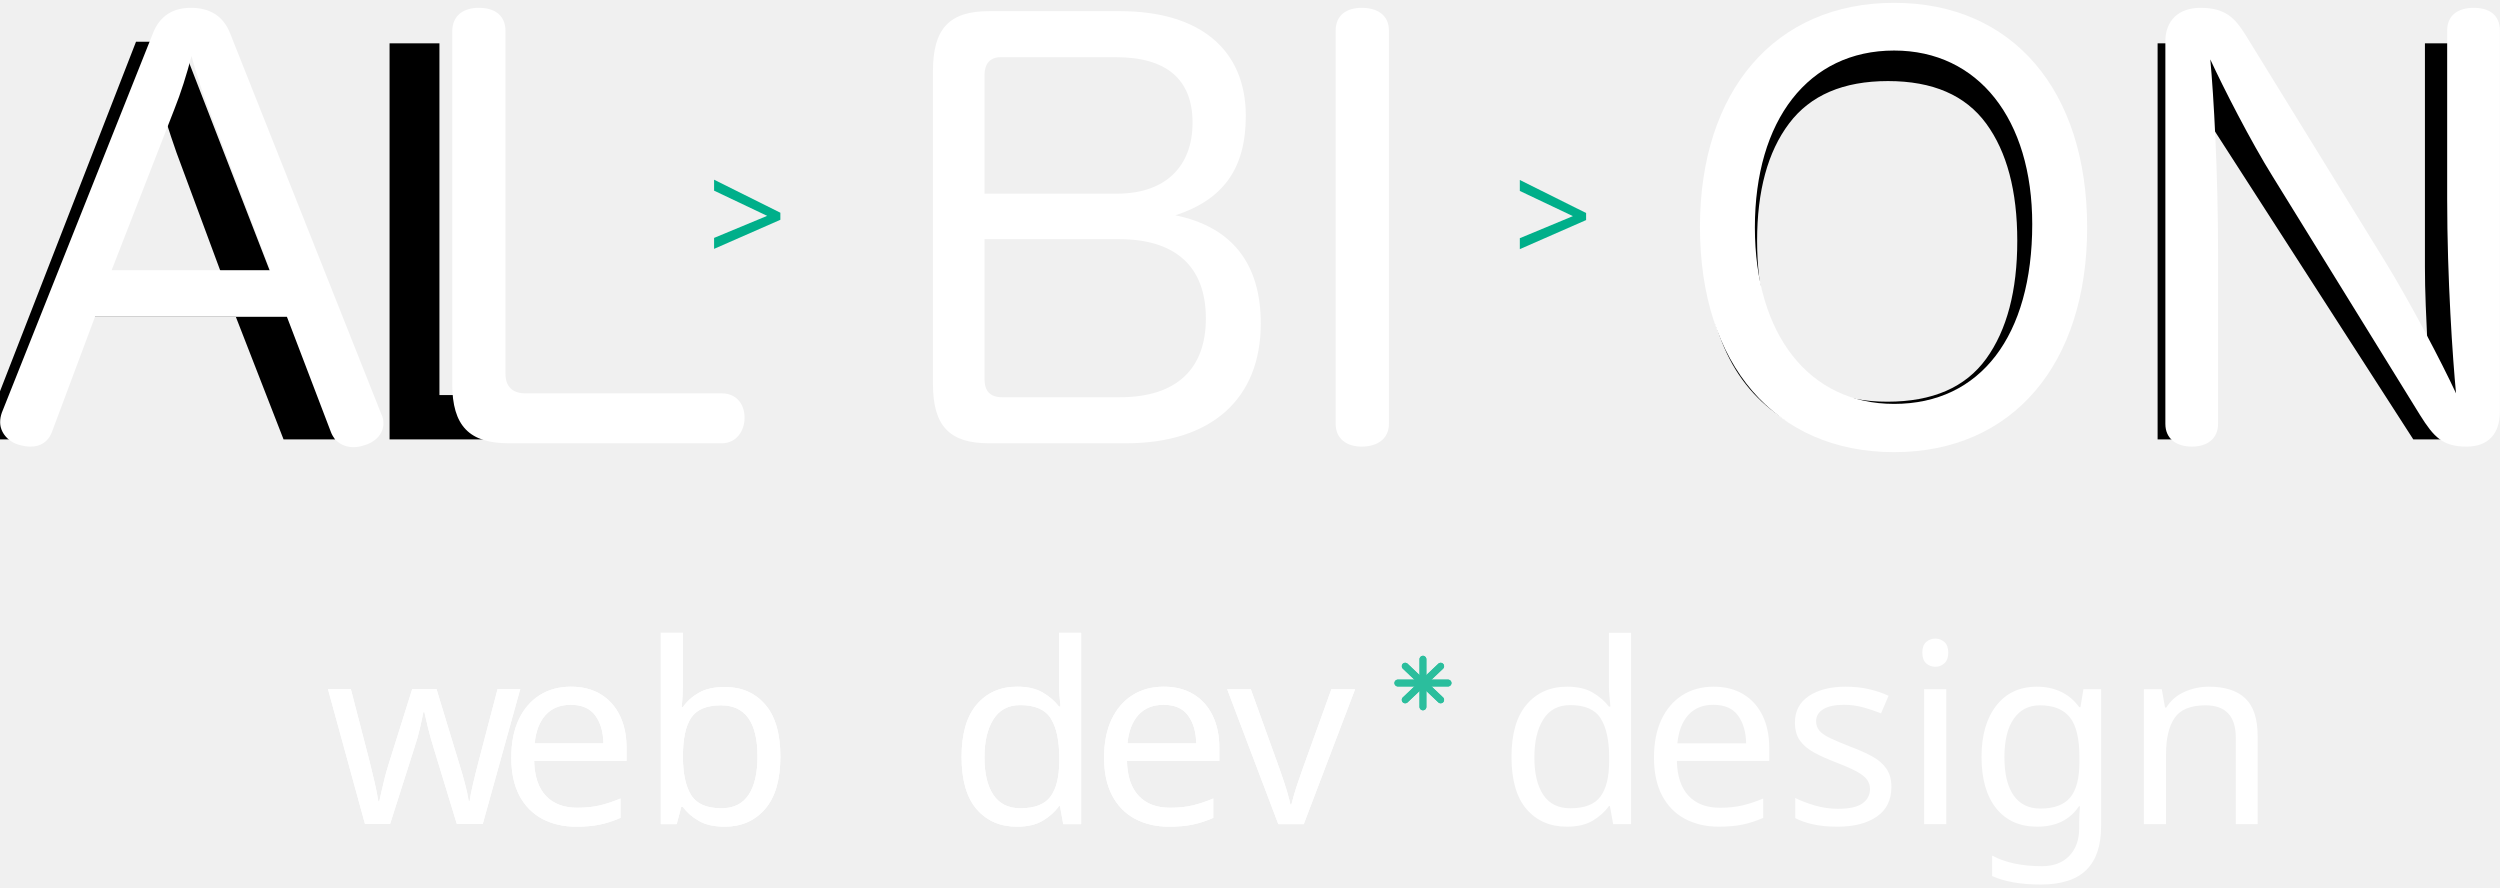
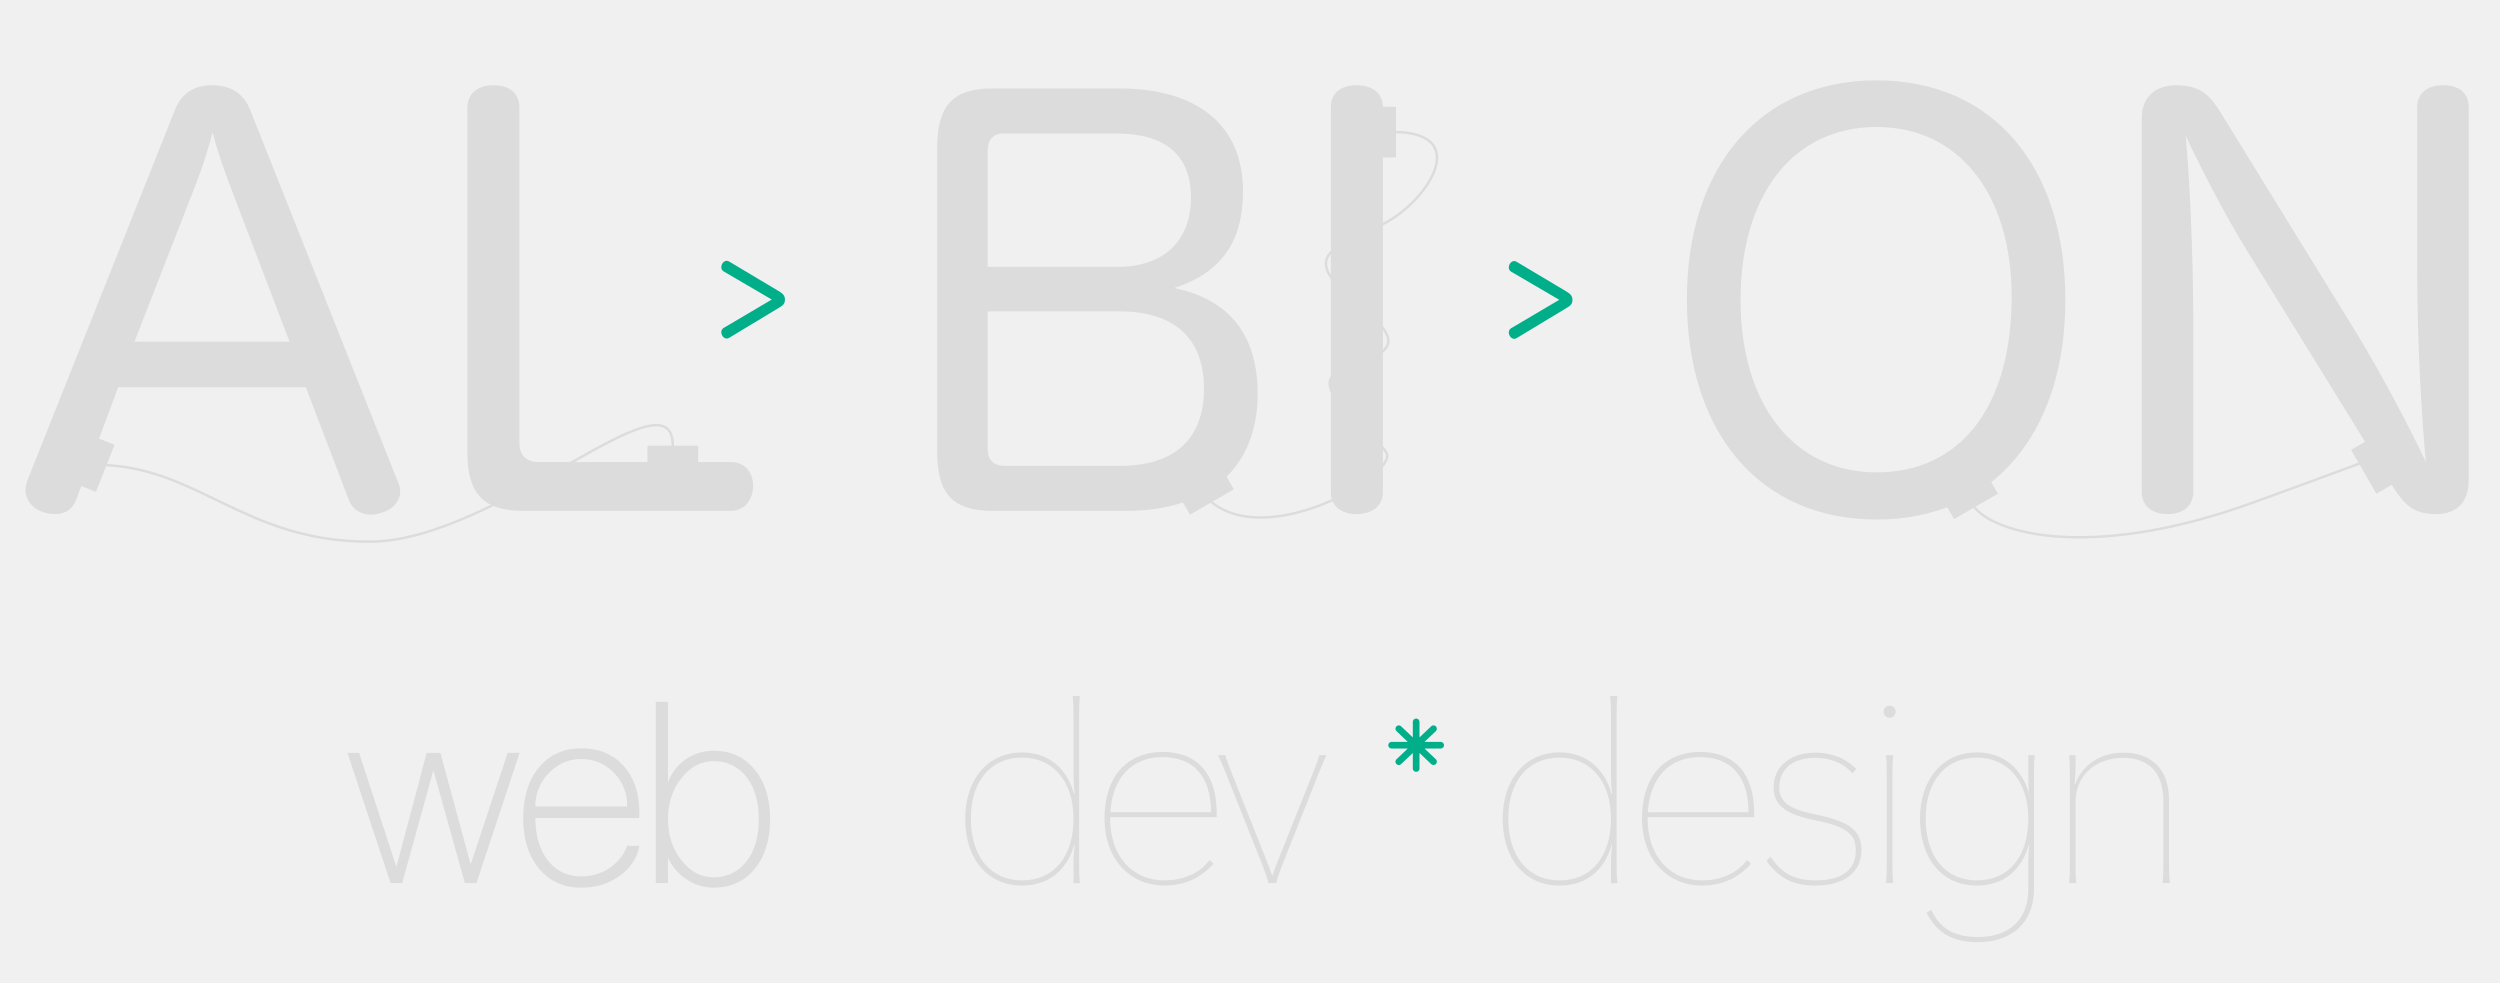
- <svg xmlns="http://www.w3.org/2000/svg" width="100%" height="100%" viewBox="0 0 524 186" version="1.1" xml:space="preserve" style="fill-rule:evenodd;clip-rule:evenodd;stroke-linejoin:round;stroke-miterlimit:1.414;">
-   <g>
-     <g>
-       <text x="198.641px" y="172.741px" style="font-family:'HiraginoSans-W0', 'Hiragino Sans', sans-serif;font-weight:100;font-size:52.77px;fill:#fff;">d<tspan x="228.509px 255.211px " y="172.741px 172.741px ">ev</tspan>
-       </text>
-       <text x="198.641px" y="172.741px" style="font-family:'HiraginoSans-W0', 'Hiragino Sans', sans-serif;font-weight:100;font-size:52.77px;fill:#fff;">d<tspan x="228.509px 255.211px " y="172.741px 172.741px ">ev</tspan>
-       </text>
-       <text x="313.902px" y="172.741px" style="font-family:'HiraginoSans-W0', 'Hiragino Sans', sans-serif;font-weight:100;font-size:52.77px;fill:#fff;">d<tspan x="343.77px 371px 393.48px 403.401px 433.269px " y="172.741px 172.741px 172.741px 172.741px 172.741px ">esign</tspan>
-       </text>
-       <text x="68.155px" y="172.741px" style="font-family:'ShreeDev0714', 'Shree Devanagari 714';font-size:52.77px;fill:#fff;">w<tspan x="104.259px 130.988px " y="172.741px 172.741px ">eb</tspan>
-       </text>
-       <text x="68.155px" y="172.741px" style="font-family:'ShreeDev0714', 'Shree Devanagari 714';font-size:52.77px;fill:#fff;">w<tspan x="104.259px 130.988px " y="172.741px 172.741px ">eb</tspan>
-       </text>
-       <path d="M298.328,137.458c0.046,0.006 0.058,0.007 0.103,0.019c0.051,0.013 0.1,0.032 0.147,0.056c0.172,0.088 0.303,0.246 0.359,0.432c0.015,0.05 0.025,0.102 0.029,0.154c0.001,0.018 0.001,0.035 0.002,0.053l0,9.988c-0.002,0.047 -0.001,0.058 -0.008,0.105c-0.01,0.069 -0.031,0.137 -0.06,0.2c-0.037,0.079 -0.089,0.151 -0.152,0.212c-0.05,0.049 -0.108,0.09 -0.17,0.122c-0.141,0.072 -0.304,0.096 -0.459,0.067c-0.069,-0.012 -0.136,-0.035 -0.198,-0.067c-0.062,-0.032 -0.12,-0.073 -0.17,-0.122c-0.101,-0.097 -0.172,-0.224 -0.203,-0.361c-0.007,-0.034 -0.012,-0.069 -0.015,-0.104c-0.001,-0.017 -0.001,-0.034 -0.002,-0.052l0,-9.988c0.002,-0.047 0.001,-0.059 0.008,-0.105c0.007,-0.052 0.021,-0.103 0.04,-0.152c0.056,-0.148 0.161,-0.274 0.296,-0.356c0.06,-0.037 0.125,-0.065 0.193,-0.082c0.051,-0.014 0.103,-0.021 0.155,-0.023c0.018,-0.001 0.035,0 0.053,0c0.017,0.001 0.035,0.002 0.052,0.004Z" style="fill:#2bbe9d;fill-rule:nonzero;" />
-       <path d="M303.564,142.45c0.018,0.002 0.036,0.003 0.054,0.006c0.035,0.005 0.07,0.013 0.104,0.024c0.12,0.037 0.23,0.105 0.315,0.197c0.049,0.053 0.09,0.113 0.121,0.177c0.046,0.097 0.071,0.204 0.071,0.312c0,0.107 -0.025,0.215 -0.071,0.311c-0.031,0.065 -0.072,0.125 -0.121,0.177c-0.061,0.066 -0.134,0.12 -0.215,0.159c-0.064,0.031 -0.134,0.052 -0.204,0.063c-0.048,0.007 -0.06,0.006 -0.107,0.008l-10.523,0c-0.047,-0.002 -0.06,-0.001 -0.107,-0.008c-0.071,-0.011 -0.14,-0.032 -0.204,-0.063c-0.081,-0.039 -0.154,-0.093 -0.215,-0.159c-0.11,-0.118 -0.178,-0.273 -0.19,-0.435c-0.005,-0.071 0,-0.143 0.016,-0.213c0.016,-0.07 0.042,-0.137 0.078,-0.199c0.036,-0.062 0.081,-0.119 0.134,-0.168c0.092,-0.085 0.206,-0.145 0.328,-0.173c0.035,-0.008 0.071,-0.014 0.107,-0.016c0.017,-0.002 0.035,-0.002 0.053,-0.002l10.523,0c0.017,0 0.035,0.001 0.053,0.002Z" style="fill:#2bbe9d;fill-rule:nonzero;" />
-       <path d="M302.023,138.918c0.04,0.004 0.051,0.005 0.091,0.013c0.09,0.018 0.177,0.054 0.253,0.105c0.064,0.043 0.121,0.096 0.169,0.156c0.114,0.146 0.167,0.334 0.148,0.518c-0.007,0.062 -0.021,0.122 -0.043,0.179c-0.027,0.072 -0.066,0.139 -0.114,0.199c-0.026,0.032 -0.034,0.038 -0.063,0.067l-7.44,7.063c-0.031,0.027 -0.038,0.035 -0.071,0.059c-0.062,0.045 -0.131,0.081 -0.204,0.104c-0.088,0.028 -0.181,0.039 -0.273,0.033c-0.185,-0.014 -0.36,-0.101 -0.483,-0.239c-0.041,-0.046 -0.076,-0.097 -0.104,-0.152c-0.035,-0.068 -0.058,-0.142 -0.07,-0.218c-0.011,-0.076 -0.011,-0.154 0.002,-0.229c0.019,-0.106 0.061,-0.208 0.123,-0.295c0.018,-0.026 0.038,-0.049 0.058,-0.072c0.011,-0.011 0.022,-0.022 0.033,-0.033l7.44,-7.063c0.012,-0.01 0.023,-0.02 0.035,-0.03c0.023,-0.02 0.048,-0.038 0.074,-0.054c0.078,-0.05 0.165,-0.084 0.255,-0.101c0.031,-0.006 0.061,-0.009 0.092,-0.011c0.015,-0.001 0.03,0 0.046,-0.001c0.015,0.001 0.03,0.001 0.046,0.002Z" style="fill:#2bbe9d;fill-rule:nonzero;" />
-       <path d="M294.568,138.917c0.041,0.004 0.051,0.004 0.091,0.011c0.091,0.017 0.178,0.051 0.256,0.101c0.026,0.016 0.051,0.034 0.074,0.054c0.012,0.01 0.023,0.02 0.035,0.03l7.44,7.063c0.029,0.029 0.037,0.036 0.063,0.068c0.048,0.059 0.087,0.127 0.114,0.199c0.033,0.086 0.049,0.178 0.047,0.27c-0.002,0.077 -0.016,0.153 -0.042,0.226c-0.026,0.072 -0.063,0.14 -0.11,0.2c-0.038,0.049 -0.082,0.092 -0.131,0.13c-0.147,0.112 -0.336,0.163 -0.52,0.141c-0.107,-0.012 -0.21,-0.049 -0.301,-0.107c-0.026,-0.016 -0.051,-0.035 -0.074,-0.054c-0.012,-0.01 -0.023,-0.021 -0.035,-0.031l-7.44,-7.063c-0.029,-0.029 -0.037,-0.035 -0.063,-0.067c-0.058,-0.072 -0.102,-0.154 -0.129,-0.242c-0.059,-0.192 -0.034,-0.405 0.068,-0.578c0.032,-0.053 0.07,-0.101 0.113,-0.145c0.055,-0.054 0.118,-0.099 0.187,-0.133c0.069,-0.034 0.143,-0.056 0.219,-0.067c0.041,-0.006 0.051,-0.005 0.092,-0.007c0.015,0.001 0.031,0.001 0.046,0.001Z" style="fill:#2bbe9d;fill-rule:nonzero;" />
-       <path d="M298.328,137.458c0.046,0.006 0.058,0.007 0.103,0.019c0.051,0.013 0.1,0.032 0.147,0.056c0.172,0.088 0.303,0.246 0.359,0.432c0.015,0.05 0.025,0.102 0.029,0.154c0.001,0.018 0.001,0.035 0.002,0.053l0,9.988c-0.002,0.047 -0.001,0.058 -0.008,0.105c-0.01,0.069 -0.031,0.137 -0.06,0.2c-0.037,0.079 -0.089,0.151 -0.152,0.212c-0.05,0.049 -0.108,0.09 -0.17,0.122c-0.141,0.072 -0.304,0.096 -0.459,0.067c-0.069,-0.012 -0.136,-0.035 -0.198,-0.067c-0.062,-0.032 -0.12,-0.073 -0.17,-0.122c-0.101,-0.097 -0.172,-0.224 -0.203,-0.361c-0.007,-0.034 -0.012,-0.069 -0.015,-0.104c-0.001,-0.017 -0.001,-0.034 -0.002,-0.052l0,-9.988c0.002,-0.047 0.001,-0.059 0.008,-0.105c0.007,-0.052 0.021,-0.103 0.04,-0.152c0.056,-0.148 0.161,-0.274 0.296,-0.356c0.06,-0.037 0.125,-0.065 0.193,-0.082c0.051,-0.014 0.103,-0.021 0.155,-0.023c0.018,-0.001 0.035,0 0.053,0c0.017,0.001 0.035,0.002 0.052,0.004Z" style="fill:#2bbe9d;fill-rule:nonzero;" />
-       <path d="M303.564,142.45c0.018,0.002 0.036,0.003 0.054,0.006c0.035,0.005 0.07,0.013 0.104,0.024c0.12,0.037 0.23,0.105 0.315,0.197c0.049,0.053 0.09,0.113 0.121,0.177c0.046,0.097 0.071,0.204 0.071,0.312c0,0.107 -0.025,0.215 -0.071,0.311c-0.031,0.065 -0.072,0.125 -0.121,0.177c-0.061,0.066 -0.134,0.12 -0.215,0.159c-0.064,0.031 -0.134,0.052 -0.204,0.063c-0.048,0.007 -0.06,0.006 -0.107,0.008l-10.523,0c-0.047,-0.002 -0.06,-0.001 -0.107,-0.008c-0.071,-0.011 -0.14,-0.032 -0.204,-0.063c-0.081,-0.039 -0.154,-0.093 -0.215,-0.159c-0.11,-0.118 -0.178,-0.273 -0.19,-0.435c-0.005,-0.071 0,-0.143 0.016,-0.213c0.016,-0.07 0.042,-0.137 0.078,-0.199c0.036,-0.062 0.081,-0.119 0.134,-0.168c0.092,-0.085 0.206,-0.145 0.328,-0.173c0.035,-0.008 0.071,-0.014 0.107,-0.016c0.017,-0.002 0.035,-0.002 0.053,-0.002l10.523,0c0.017,0 0.035,0.001 0.053,0.002Z" style="fill:#2bbe9d;fill-rule:nonzero;" />
-       <path d="M302.023,138.918c0.04,0.004 0.051,0.005 0.091,0.013c0.09,0.018 0.177,0.054 0.253,0.105c0.064,0.043 0.121,0.096 0.169,0.156c0.114,0.146 0.167,0.334 0.148,0.518c-0.007,0.062 -0.021,0.122 -0.043,0.179c-0.027,0.072 -0.066,0.139 -0.114,0.199c-0.026,0.032 -0.034,0.038 -0.063,0.067l-7.44,7.063c-0.031,0.027 -0.038,0.035 -0.071,0.059c-0.062,0.045 -0.131,0.081 -0.204,0.104c-0.088,0.028 -0.181,0.039 -0.273,0.033c-0.185,-0.014 -0.36,-0.101 -0.483,-0.239c-0.041,-0.046 -0.076,-0.097 -0.104,-0.152c-0.035,-0.068 -0.058,-0.142 -0.07,-0.218c-0.011,-0.076 -0.011,-0.154 0.002,-0.229c0.019,-0.106 0.061,-0.208 0.123,-0.295c0.018,-0.026 0.038,-0.049 0.058,-0.072c0.011,-0.011 0.022,-0.022 0.033,-0.033l7.44,-7.063c0.012,-0.01 0.023,-0.02 0.035,-0.03c0.023,-0.02 0.048,-0.038 0.074,-0.054c0.078,-0.05 0.165,-0.084 0.255,-0.101c0.031,-0.006 0.061,-0.009 0.092,-0.011c0.015,-0.001 0.03,0 0.046,-0.001c0.015,0.001 0.03,0.001 0.046,0.002Z" style="fill:#2bbe9d;fill-rule:nonzero;" />
-       <path d="M294.568,138.917c0.041,0.004 0.051,0.004 0.091,0.011c0.091,0.017 0.178,0.051 0.256,0.101c0.026,0.016 0.051,0.034 0.074,0.054c0.012,0.01 0.023,0.02 0.035,0.03l7.44,7.063c0.029,0.029 0.037,0.036 0.063,0.068c0.048,0.059 0.087,0.127 0.114,0.199c0.033,0.086 0.049,0.178 0.047,0.27c-0.002,0.077 -0.016,0.153 -0.042,0.226c-0.026,0.072 -0.063,0.14 -0.11,0.2c-0.038,0.049 -0.082,0.092 -0.131,0.13c-0.147,0.112 -0.336,0.163 -0.52,0.141c-0.107,-0.012 -0.21,-0.049 -0.301,-0.107c-0.026,-0.016 -0.051,-0.035 -0.074,-0.054c-0.012,-0.01 -0.023,-0.021 -0.035,-0.031l-7.44,-7.063c-0.029,-0.029 -0.037,-0.035 -0.063,-0.067c-0.058,-0.072 -0.102,-0.154 -0.129,-0.242c-0.059,-0.192 -0.034,-0.405 0.068,-0.578c0.032,-0.053 0.07,-0.101 0.113,-0.145c0.055,-0.054 0.118,-0.099 0.187,-0.133c0.069,-0.034 0.143,-0.056 0.219,-0.067c0.041,-0.006 0.051,-0.005 0.092,-0.007c0.015,0.001 0.031,0.001 0.046,0.001Z" style="fill:#2bbe9d;fill-rule:nonzero;" />
-     </g>
-     <text x="-3.925px" y="92.098px" style="font-family:'HiraMaruPro-W4', 'Hiragino Maru Gothic Pro', sans-serif;font-size:116.269px;">AL</text>
-     <g>
-       <path d="M19.91,66.403l40.23,0l9.185,24.067c0.814,2.21 2.674,3.256 4.767,3.256c0.697,0 1.395,-0.116 2.093,-0.349c2.325,-0.581 4.185,-2.325 4.185,-4.651c0,-0.697 -0.116,-1.279 -0.465,-1.976l-31.625,-79.645c-1.511,-3.953 -4.534,-5.464 -8.255,-5.464c-3.604,0 -6.511,1.511 -8.023,5.464l-31.625,79.412c-0.233,0.698 -0.349,1.279 -0.349,1.977c0,2.209 1.744,4.186 4.07,4.767c0.814,0.232 1.511,0.349 2.325,0.349c1.977,0 3.721,-0.93 4.535,-3.256l8.952,-23.951Zm3.488,-9.767l13.139,-33.718c1.395,-3.488 2.558,-7.209 3.604,-11.162c1.047,3.953 2.326,7.674 3.605,11.046l12.905,33.834l-33.253,0Z" style="fill:#fff;fill-rule:nonzero;" />
-       <path d="M94.788,80.471c0,8.837 3.604,12.441 11.859,12.441l44.648,0c3.023,0 4.767,-2.558 4.767,-5.348c0,-2.907 -1.744,-5.116 -4.767,-5.116l-41.16,0c-2.674,0 -4.185,-1.395 -4.185,-4.07l0,-71.854c0,-3.372 -2.326,-4.883 -5.581,-4.883c-3.14,0 -5.581,1.511 -5.581,4.999l0,73.831Z" style="fill:#fff;fill-rule:nonzero;" />
-     </g>
-     <g>
-       <path d="M236.007,92.912c17.905,0 28.253,-9.301 28.253,-25.114c0,-12.557 -6.046,-20.231 -17.905,-22.673c9.999,-3.255 14.766,-9.766 14.766,-20.812c0,-13.952 -9.651,-21.975 -26.393,-21.975l-27.44,0c-8.255,0 -11.743,3.605 -11.743,12.557l0,65.576c0,8.837 3.488,12.441 11.743,12.441l28.719,0Zm-29.649,-52.321l0,-24.882c0,-2.325 1.163,-3.72 3.372,-3.72l24.184,0c10.58,0 16.045,4.65 16.045,13.719c0,9.302 -5.814,14.883 -15.813,14.883l-27.788,0Zm0,9.534l28.137,0c11.86,0 18.254,5.697 18.254,16.626c0,10.697 -6.278,16.511 -18.021,16.511l-24.649,0c-2.558,0 -3.721,-1.279 -3.721,-3.837l0,-29.3Z" style="fill:#fff;fill-rule:nonzero;" />
-       <path d="M279.956,88.843c0,3.139 2.326,4.767 5.465,4.767c3.256,0 5.697,-1.628 5.697,-4.767l0,-82.435c0,-3.256 -2.441,-4.767 -5.697,-4.767c-3.139,0 -5.465,1.511 -5.465,4.767l0,82.435Z" style="fill:#fff;fill-rule:nonzero;" />
-     </g>
-     <text x="350.149px" y="92.098px" style="font-family:'HiraMaruPro-W4', 'Hiragino Maru Gothic Pro', sans-serif;font-size:116.269px;">ON</text>
-     <g>
-       <path d="M397.006,0.594c-24.998,0 -40.695,18.487 -40.695,46.973c0,28.835 15.813,47.205 40.695,47.205c24.881,0 40.461,-18.486 40.461,-47.089c0,-28.718 -15.58,-47.089 -40.461,-47.089Zm0,9.999c17.673,0 28.951,14.418 28.951,36.393c0,23.37 -10.813,37.671 -28.951,37.671c-17.79,0 -29.184,-14.534 -29.184,-36.974c0,-22.44 11.162,-37.09 29.184,-37.09Z" style="fill:#fff;fill-rule:nonzero;" />
-       <path d="M512.926,41.637c0,16.743 1.163,33.602 1.861,40.811c-3.023,-6.511 -9.535,-18.952 -14.883,-27.672l-29.3,-47.555c-2.209,-3.488 -4.186,-5.58 -9.418,-5.58c-4.534,0 -7.325,2.674 -7.325,6.976l0,80.226c0,3.139 2.326,4.767 5.581,4.767c3.14,0 5.465,-1.628 5.465,-4.767l0,-35.695c0,-17.092 -0.93,-33.253 -1.628,-40.694c2.674,5.813 8.488,17.208 13.139,24.649l30.811,49.879c2.907,4.651 4.767,6.628 9.767,6.628c4.65,0 6.976,-2.791 6.976,-7.325l0,-79.877c0,-3.256 -2.209,-4.767 -5.465,-4.767c-3.255,0 -5.581,1.511 -5.581,4.767l0,35.229Z" style="fill:#fff;fill-rule:nonzero;" />
-     </g>
-     <text x="148.205px" y="55.585px" style="font-family:'HiraMaruPro-W4', 'Hiragino Maru Gothic Pro', sans-serif;font-size:29.481px;fill:#00af8a;">&gt;</text>
-     <text x="317.084px" y="55.643px" style="font-family:'HiraMaruPro-W4', 'Hiragino Maru Gothic Pro', sans-serif;font-size:29.481px;fill:#00af8a;">&gt;</text>
-   </g>
+ <svg xmlns="http://www.w3.org/2000/svg" viewBox="0 0 351 138" fill-rule="evenodd" clip-rule="evenodd" stroke-linecap="round" stroke-linejoin="round" stroke-miterlimit="1.5">
+   <path fill="none" d="M0 0h350.766v137.318H0z" />
+   <path d="M151.51 100.322c0-1.21.035-1.866.104-2.592h-1.002c.069.726.104 1.382.104 2.592v7.808c0 1.312.069 2.798.172 3.282h-.103c-1.002-3.593-3.628-5.77-7.29-5.77-4.768 0-7.981 3.731-7.981 9.294 0 5.7 3.144 9.397 7.981 9.397 3.697 0 6.322-2.108 7.324-5.735h.069a20.5 20.5 0 0 0-.172 2.591v2.833l.898-.035c-.069-.725-.104-1.416-.104-2.591v-21.074zm-8.015 23.285c-4.422 0-7.186-3.385-7.186-8.671 0-5.252 2.764-8.568 7.186-8.568 4.388 0 7.221 3.351 7.221 8.568 0 5.355-2.764 8.671-7.221 8.671zM170.823 114.728v-.621c0-5.459-2.729-8.534-7.566-8.534-5.079 0-8.188 3.524-8.188 9.328 0 5.597 3.455 9.432 8.464 9.432 2.108 0 4.077-.656 5.528-1.831.449-.346 1.002-.864 1.313-1.244l-.553-.518c-.38.518-.829.967-1.382 1.382-1.313.967-3.075 1.485-4.906 1.485-4.629 0-7.67-3.454-7.67-8.706v-.173h14.96zm-14.925-.691c.276-4.836 3.006-7.738 7.324-7.738 4.388 0 6.806 2.763 6.806 7.738h-14.13zM185.23 106.022c-.173.622-.38 1.244-.933 2.591l-4.871 12.231a33.383 33.383 0 0 0-.795 2.142 46.026 46.026 0 0 0-.795-2.142l-4.871-12.231c-.553-1.347-.76-1.969-.933-2.591h-1.036c.345.657.622 1.313 1.14 2.591l5.078 12.783c.45 1.14.691 1.866.864 2.591h1.106c.172-.725.414-1.451.863-2.591l5.079-12.783c.587-1.451.829-2.004 1.14-2.591h-1.036zM226.971 100.322c0-1.21.035-1.866.104-2.592h-1.002c.069.726.104 1.382.104 2.592v7.808c0 1.312.069 2.798.172 3.282h-.103c-1.002-3.593-3.628-5.77-7.29-5.77-4.768 0-7.981 3.731-7.981 9.294 0 5.7 3.144 9.397 7.981 9.397 3.697 0 6.322-2.108 7.324-5.735h.069a20.5 20.5 0 0 0-.172 2.591v2.833l.898-.035c-.069-.725-.104-1.416-.104-2.591v-21.074zm-8.015 23.285c-4.422 0-7.186-3.385-7.186-8.671 0-5.252 2.764-8.568 7.186-8.568 4.388 0 7.221 3.351 7.221 8.568 0 5.355-2.764 8.671-7.221 8.671zM246.284 114.728v-.621c0-5.459-2.729-8.534-7.566-8.534-5.079 0-8.188 3.524-8.188 9.328 0 5.597 3.455 9.432 8.464 9.432 2.108 0 4.077-.656 5.528-1.831.449-.346 1.002-.864 1.313-1.244l-.553-.518c-.38.518-.829.967-1.382 1.382-1.313.967-3.075 1.485-4.906 1.485-4.629 0-7.67-3.454-7.67-8.706v-.173h14.96zm-14.925-.691c.276-4.836 3.006-7.738 7.324-7.738 4.388 0 6.806 2.763 6.806 7.738h-14.13zM248.011 120.844a8.045 8.045 0 0 0 1.97 2.072c1.278.968 2.867 1.417 4.906 1.417 4.042 0 6.46-1.866 6.46-4.975 0-2.729-1.658-4.042-6.46-5.01-3.662-.725-5.079-1.762-5.079-3.8 0-2.591 1.9-4.146 5.079-4.146 1.174 0 2.314.242 3.316.726.795.414 1.451.933 1.866 1.451l.553-.588c-.553-.621-1.417-1.243-2.28-1.623-1.037-.449-2.177-.691-3.455-.691-3.524 0-5.874 1.934-5.874 4.871 0 2.453 1.624 3.766 5.735 4.595 4.457.898 5.805 1.9 5.805 4.284 0 2.729-2.004 4.18-5.632 4.18-1.865 0-3.42-.414-4.526-1.312a8.292 8.292 0 0 1-1.796-2.004l-.588.553zM265.32 99.078c-.483 0-.863.345-.863.829 0 .518.38.864.863.864.484 0 .83-.346.83-.864 0-.484-.346-.829-.83-.829zm-.518 6.944c.069.726.104 1.382.104 2.591v12.783c0 1.175-.035 1.866-.104 2.591h1.002c-.069-.725-.104-1.416-.104-2.591v-12.783c0-1.209.035-1.865.104-2.591h-1.002zM284.771 106.022v2.833c0 .795.035 1.762.104 2.557-1.037-3.593-3.662-5.77-7.324-5.77-4.768 0-7.981 3.731-7.981 9.294 0 5.7 3.144 9.397 7.981 9.397 3.765 0 6.391-2.211 7.358-5.942-.069.691-.138 1.9-.138 2.763v3.732c0 4.18-2.625 6.668-7.048 6.668-2.073 0-3.593-.449-4.733-1.348-.76-.622-1.347-1.451-1.865-2.487l-.657.449c.622 1.14 1.313 2.004 2.142 2.66 1.313 1.002 2.937 1.451 5.113 1.451 4.803 0 7.843-2.833 7.843-7.393v-16.273c0-1.209.034-1.865.104-2.591h-.899zm-7.22 17.585c-4.423 0-7.187-3.385-7.187-8.671 0-5.252 2.764-8.568 7.187-8.568 4.387 0 7.22 3.351 7.22 8.568 0 5.355-2.764 8.671-7.22 8.671zM304.637 123.987a26.324 26.324 0 0 1-.104-2.591v-9.086c0-4.215-2.349-6.633-6.391-6.633-3.282 0-5.805 1.727-6.772 4.387h-.104c.104-.794.139-1.796.139-2.591v-1.451h-.899c.069.726.104 1.382.104 2.591v12.783c0 1.175-.035 1.866-.104 2.591h1.002c-.069-.725-.103-1.416-.103-2.591v-8.81c0-3.627 2.694-6.149 6.668-6.184 3.696 0 5.666 2.142 5.666 6.115v8.879c0 1.14-.035 1.831-.104 2.591h1.002zM54.837 123.987l-6.051-18.282h1.631l5.236 16.008 4.249-16.008h1.931l4.249 15.664 5.193-15.664h1.673l-6.051 18.282h-1.631l-4.42-15.836-4.378 15.836h-1.631zM81.607 124.631c-2.46 0-4.435-.887-5.923-2.661-1.487-1.802-2.231-4.177-2.231-7.124s.744-5.322 2.231-7.124c1.488-1.774 3.463-2.661 5.923-2.661 2.461 0 4.435.815 5.923 2.446 1.488 1.631 2.231 3.805 2.231 6.524v.815H75.169c0 2.489.587 4.478 1.76 5.966 1.173 1.487 2.733 2.231 4.678 2.231 1.459 0 2.775-.386 3.949-1.158 1.201-.802 2.031-1.846 2.489-3.133h1.716c-.286 1.688-1.201 3.09-2.746 4.205-1.545 1.116-3.348 1.674-5.408 1.674zm-6.438-11.416h12.876v-.644c-.143-1.688-.83-3.118-2.06-4.291-1.259-1.145-2.718-1.717-4.378-1.717-1.659 0-3.104.586-4.335 1.76-1.258 1.201-1.959 2.675-2.103 4.42v.472zM100.18 124.631c-1.345 0-2.604-.386-3.777-1.159-1.144-.743-2.017-1.759-2.618-3.047v3.562h-1.717v-25.45h1.717v11.288c.486-1.316 1.316-2.389 2.489-3.219a6.774 6.774 0 0 1 3.906-1.202c2.403 0 4.32.873 5.751 2.618 1.459 1.745 2.189 4.077 2.189 6.996 0 2.918-.73 5.25-2.189 6.995-1.431 1.746-3.348 2.618-5.751 2.618zm0-1.459c1.917 0 3.462-.744 4.635-2.232 1.144-1.487 1.717-3.462 1.717-5.922 0-2.461-.573-4.435-1.717-5.923-1.173-1.488-2.718-2.232-4.635-2.232-1.774 0-3.276.801-4.507 2.404-1.259 1.573-1.888 3.49-1.888 5.751 0 2.26.629 4.177 1.888 5.751 1.231 1.602 2.733 2.403 4.507 2.403z" fill="#dcdcdc" fill-rule="nonzero" />
+   <path d="M198.357 103.53v-2.175c.001-.031.001-.038.005-.069a.468.468 0 0 1 .448-.401h.035l.034.003c.03.004.038.004.067.012a.475.475 0 0 1 .35.421l.002.034v2.175l1.641-1.558.023-.02a.48.48 0 0 1 .276-.109l.03-.001.03.002c.026.003.033.003.059.008a.468.468 0 0 1 .374.51.495.495 0 0 1-.103.247c-.017.021-.022.026-.041.045l-1.581 1.5h2.266l.035.002a.417.417 0 0 1 .103.019.483.483 0 0 1 .285.246.462.462 0 0 1 0 .408.476.476 0 0 1-.353.261c-.031.004-.039.004-.07.005h-2.266l1.581 1.501c.019.019.024.023.041.044a.485.485 0 0 1 .078.455.491.491 0 0 1-.158.216.476.476 0 0 1-.586-.013l-.023-.02-1.641-1.559v2.175c-.002.031-.001.039-.005.069a.472.472 0 0 1-.792.27.477.477 0 0 1-.143-.304l-.001-.035v-2.175l-1.642 1.559c-.02.018-.024.022-.046.038a.467.467 0 0 1-.742-.309.472.472 0 0 1 .12-.39l.021-.021 1.581-1.501h-2.266c-.031-.001-.039-.001-.07-.005a.465.465 0 0 1-.399-.43.47.47 0 0 1 .434-.504l.035-.002h2.266l-1.581-1.5a.465.465 0 0 1-.081-.581.465.465 0 0 1 .34-.226c.027-.004.033-.003.06-.005a.3.3 0 0 0 .03.001c.027.002.034.002.06.007a.483.483 0 0 1 .216.102l.022.02 1.642 1.558z" fill="#00af8a" />
+   <path d="M16.599 54.368h26.338l6.014 15.757c.533 1.446 1.75 2.131 3.121 2.131a4.32 4.32 0 0 0 1.37-.228c1.522-.381 2.74-1.522 2.74-3.045 0-.457-.076-.837-.304-1.294L35.173 15.546c-.99-2.588-2.969-3.578-5.405-3.578-2.36 0-4.263.99-5.252 3.578L3.811 67.537c-.153.457-.229.837-.229 1.294 0 1.446 1.142 2.74 2.665 3.121.532.152.989.228 1.522.228 1.294 0 2.436-.609 2.969-2.131l5.861-15.681zm2.284-6.394l8.601-22.076c.914-2.283 1.675-4.719 2.36-7.307.685 2.588 1.523 5.024 2.36 7.231l8.449 22.152h-21.77zM65.621 63.579c0 5.785 2.36 8.145 7.765 8.145h29.23c1.979 0 3.121-1.675 3.121-3.502 0-1.903-1.142-3.349-3.121-3.349H75.669c-1.75 0-2.74-.914-2.74-2.665V15.165c0-2.207-1.522-3.197-3.654-3.197-2.055 0-3.654.99-3.654 3.273v48.338zM158.077 71.724c11.723 0 18.498-6.09 18.498-16.443 0-8.221-3.959-13.245-11.723-14.843 6.546-2.132 9.667-6.395 9.667-13.626 0-9.135-6.318-14.387-17.279-14.387h-17.965c-5.405 0-7.688 2.36-7.688 8.221v42.933c0 5.785 2.283 8.145 7.688 8.145h18.802zm-19.411-34.255v-16.29c0-1.523.761-2.436 2.208-2.436h15.833c6.927 0 10.505 3.045 10.505 8.982 0 6.09-3.806 9.744-10.353 9.744h-18.193zm0 6.242h18.421c7.765 0 11.952 3.73 11.952 10.885 0 7.003-4.111 10.81-11.799 10.81h-16.138c-1.675 0-2.436-.838-2.436-2.512V43.711zM186.851 69.059c0 2.056 1.522 3.121 3.578 3.121 2.131 0 3.73-1.065 3.73-3.121v-53.97c0-2.131-1.599-3.121-3.73-3.121-2.056 0-3.578.99-3.578 3.121v53.97zM263.483 11.283c-16.366 0-26.643 12.103-26.643 30.753 0 18.878 10.353 30.906 26.643 30.906s26.49-12.104 26.49-30.83c0-18.802-10.2-30.829-26.49-30.829zm0 6.547c11.57 0 18.954 9.439 18.954 23.826 0 15.3-7.079 24.663-18.954 24.663-11.647 0-19.107-9.515-19.107-24.207 0-14.691 7.308-24.282 19.107-24.282zM339.376 38.154c0 10.962.761 21.999 1.218 26.719-1.979-4.263-6.242-12.408-9.744-18.117l-19.182-31.134c-1.447-2.284-2.741-3.654-6.166-3.654-2.969 0-4.796 1.751-4.796 4.568v52.523c0 2.056 1.523 3.121 3.654 3.121 2.055 0 3.578-1.065 3.578-3.121V45.69c0-11.19-.609-21.771-1.066-26.642 1.751 3.806 5.557 11.266 8.602 16.137l20.172 32.656c1.903 3.045 3.121 4.339 6.394 4.339 3.045 0 4.568-1.827 4.568-4.795V15.089c0-2.131-1.447-3.121-3.578-3.121-2.132 0-3.654.99-3.654 3.121v23.065z" fill="#dcdcdc" fill-rule="nonzero" />
+   <path d="M108.353 42.055l-6.736 3.976a.67.67 0 0 0-.348.598c0 .135.039.29.097.425.135.27.366.482.675.482a.625.625 0 0 0 .348-.115l7.102-4.285c.464-.27.714-.541.714-1.062 0-.54-.25-.81-.733-1.119l-7.083-4.227a.685.685 0 0 0-.367-.116c-.29 0-.541.232-.656.483a1.125 1.125 0 0 0-.097.424c0 .232.097.444.348.599l6.736 3.937zM218.918 42.093l-6.736 3.976a.67.67 0 0 0-.348.598c0 .135.039.29.097.425.135.27.366.483.675.483a.626.626 0 0 0 .348-.116l7.102-4.285c.464-.27.715-.541.715-1.062 0-.54-.251-.81-.734-1.119l-7.083-4.227a.685.685 0 0 0-.367-.116c-.29 0-.541.232-.656.483a1.125 1.125 0 0 0-.097.424c0 .232.097.444.348.599l6.736 3.937z" fill="#00af8a" fill-rule="nonzero" />
+   <path d="M16.086 62.444l-2.493-.985-2.617 6.618 2.492.986 2.618-6.619zM332.411 61.813l-2.322 1.34 3.559 6.164 2.321-1.341-3.558-6.163zM280.512 69.317l-1.34-2.322-6.164 3.559 1.34 2.321 6.164-3.558zM193.313 14.991h2.68v7.117h-2.68zM173.234 68.698l-1.34-2.321-6.164 3.558 1.34 2.321 6.164-3.558z" fill="#dcdcdc" />
+   <path d="M13.468 65.261c14.227 0 20.6 10.788 38.422 10.788 17.822 0 42.573-24.597 42.573-13.469" fill="none" stroke="#dcdcdc" stroke-width=".35" />
+   <path d="M90.905 62.58v2.681h7.117V62.58h-7.117z" fill="#dcdcdc" />
+   <path d="M169.482 69.935c7.802 7.802 26.886-3.305 25.171-6.364-1.714-3.059-14.852-11.31-3.162-12.189 3.189-2.666 6.393-2.909-1.49-9.308-7.884-6.399-2.189-7.446 4.158-10.603 6.346-3.158 13.087-13.46.494-12.922M276.76 70.554c2.098 4.129 16.081 8.527 39.59 0 23.509-8.528 19.619-7.401 19.619-7.401" fill="none" stroke="#dcdcdc" stroke-width=".35" />
</svg>
